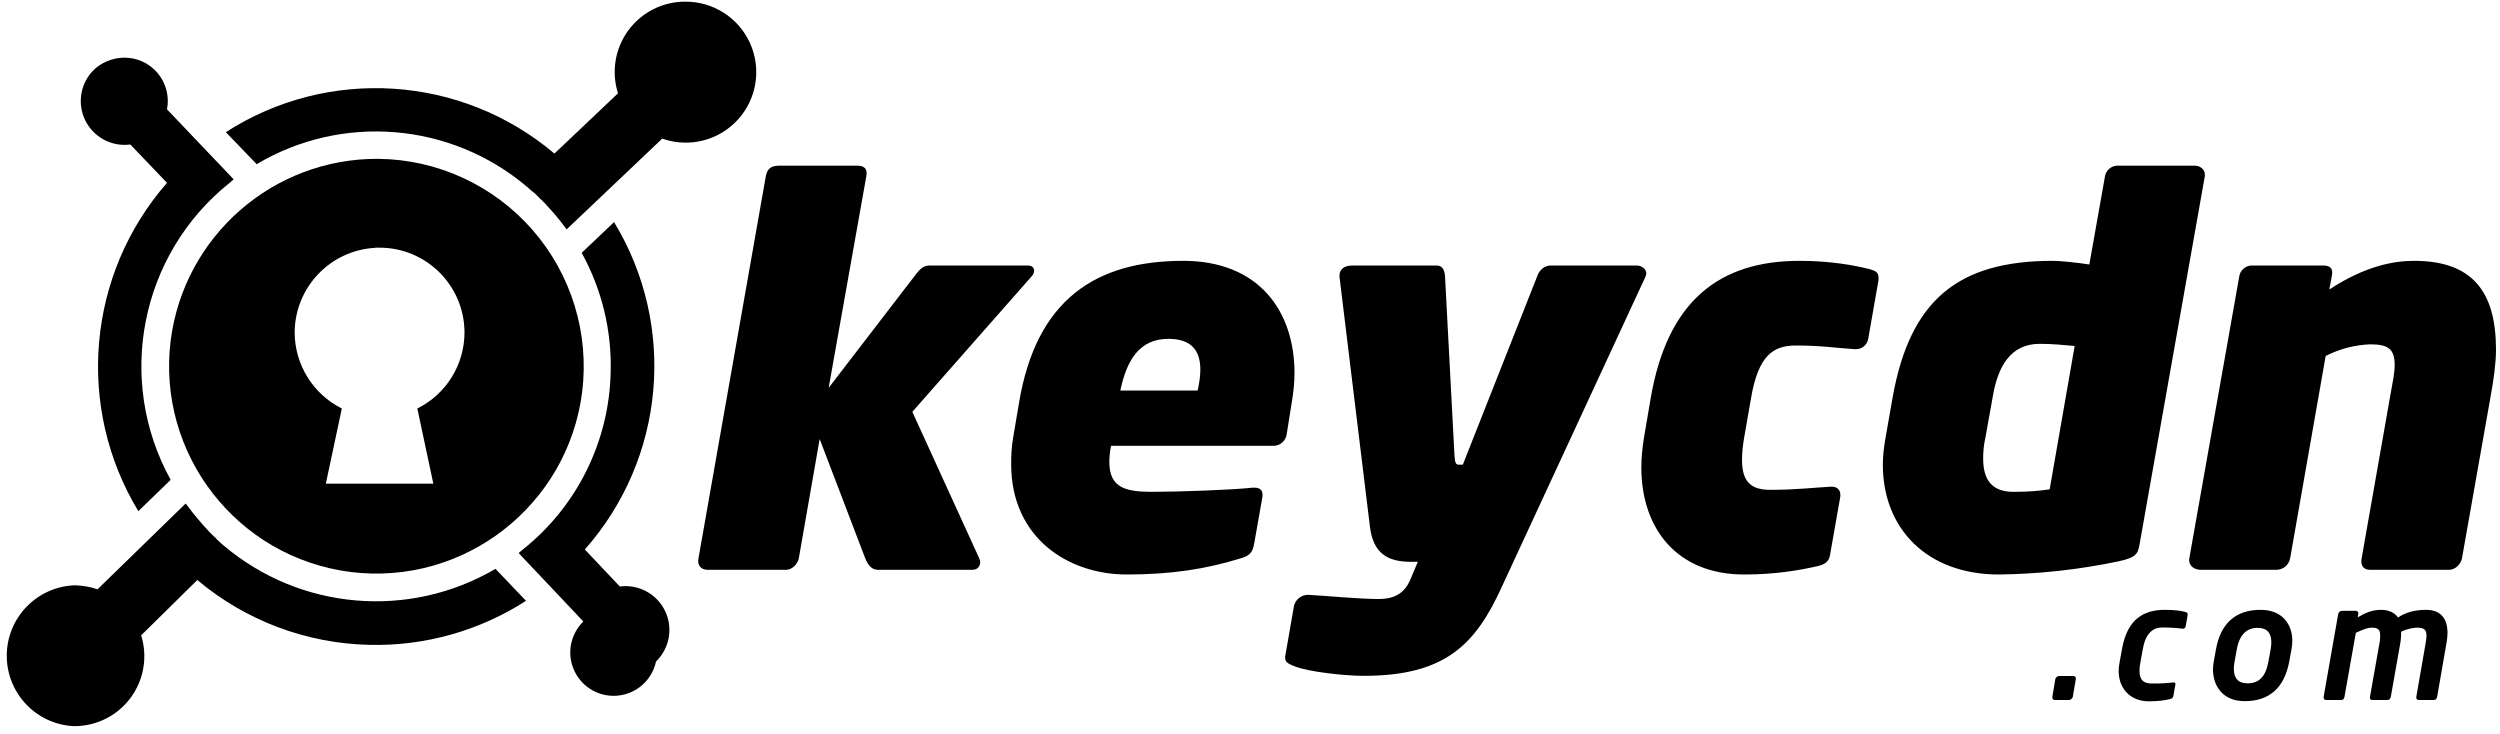
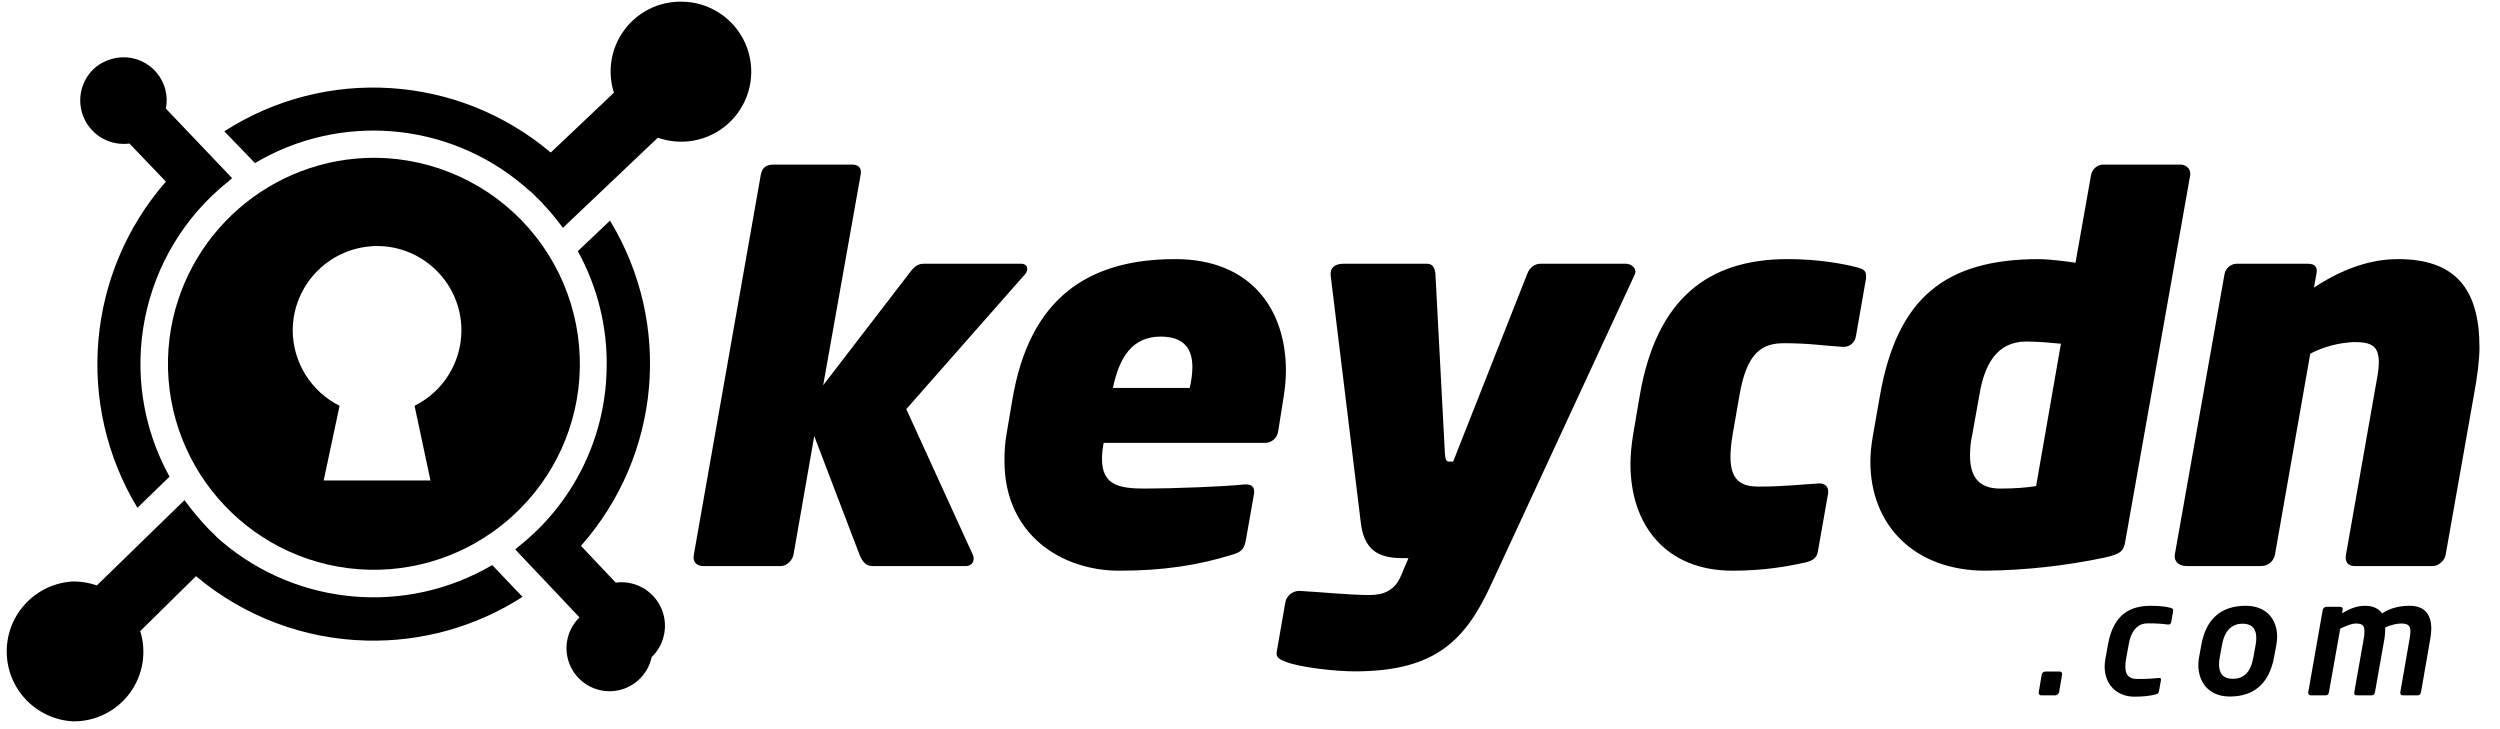
- <svg viewBox="0 0 150 44">
+ <svg viewBox="0 0 151 44">
  <path d="m4.54 35.12c.42.02.85.08 1.25.22l.06.02 5.29-5.15.2.26c.27.37.56.7.86 1.05l.12.13.22.24.13.13.13.13.11.1.13.14.12.11.14.13.13.11a14.16 14.16 0 0 0 16.3 1.39l.4.42 1.43 1.5a16.62 16.62 0 0 1 -9.44 2.64 16.6 16.6 0 0 1 -10.27-3.88l.01-.03-3.39 3.34a4.2 4.2 0 0 1 -4.04 5.45 4.23 4.23 0 0 1 0-8.45h.1zm32.3-21.8a16.62 16.62 0 0 1 -1.75 19.65l.02.02 2.08 2.2a2.63 2.63 0 0 1 2.17 4.5 2.6 2.6 0 1 1 -4.36-2.4c-.97-1.02-2.68-2.85-3.67-3.88l-.21-.23.24-.2a13.98 13.98 0 0 0 5.28-10.65 14 14 0 0 0 -1.74-7.16l1.94-1.84zm-29.44-9.86a2.6 2.6 0 0 1 2.62 3.1l4 4.2-.23.2a14.09 14.09 0 0 0 -3.55 17.83l-1.94 1.88a16.76 16.76 0 0 1 1.72-19.7l-2.2-2.3a2.63 2.63 0 0 1 -2.17-4.5c.41-.38.94-.62 1.5-.69l.24-.02zm33.71-3.36a4.23 4.23 0 1 1 -1.31 8.24l-.07-.02-5.73 5.44-.2-.26c-.3-.4-.64-.8-1-1.18l-.06-.08-.18-.17-.03-.04-.12-.1-.03-.04-.15-.15-.1-.1-.12-.1-.15-.12-.11-.1-.15-.13a14.03 14.03 0 0 0 -16.2-1.34l-1.85-1.92a16.62 16.62 0 0 1 19.7 1.27h.03l3.8-3.6a4.22 4.22 0 0 1 4.03-5.5z" />
  <path d="m22.7 9.53a12.46 12.46 0 0 1 12.23 13.99 12.46 12.46 0 0 1 -13.89 10.8 12.46 12.46 0 0 1 -10.8-13.89 12.48 12.48 0 0 1 12.46-10.9zm-.19 5.34a5.11 5.11 0 0 0 -4.83 5.08 5.12 5.12 0 0 0 2.83 4.56l-.96 4.51h6.45l-.96-4.51a5.1 5.1 0 0 0 2.83-4.56 5.1 5.1 0 0 0 -5.09-5.09h-.26zm.1-.03h-.02z" />
  <path d="m55.83 15.93c-.31 0-.53.06-.9.56l-5.21 6.78 2.26-12.7c.09-.47-.16-.63-.54-.63h-4.7c-.57 0-.72.28-.79.63l-4.04 22.92c-.1.5.22.7.56.7h4.7c.35 0 .7-.35.76-.7l1.25-7.15 2.73 7.15c.2.5.44.7.79.7h5.64c.41 0 .57-.38.41-.7l-4.01-8.78 7.15-8.12c.25-.25.22-.66-.22-.66zm21.84 6.46c0-3.73-2.14-6.74-6.68-6.74-5.24 0-8.82 2.32-9.85 8.53l-.35 2.07c-.1.56-.12 1.1-.12 1.6 0 4.45 3.45 6.62 6.93 6.62 2.63 0 4.77-.32 6.87-.98.53-.15.69-.37.78-.87l.5-2.83v-.12c0-.28-.19-.41-.47-.41h-.12c-1.2.13-4.36.25-6.02.25-1.57 0-2.58-.22-2.58-1.79 0-.28.03-.6.1-.97h9.75a.8.8 0 0 0 .79-.69l.3-1.88c.1-.6.17-1.2.17-1.79zm-5.65-.22c0 .38-.06.82-.16 1.26h-4.64c.38-1.8 1.13-3.1 2.89-3.1 1.4 0 1.91.74 1.91 1.84zm26.76-5.77c0-.25-.28-.47-.57-.47h-5.17c-.35 0-.66.25-.79.6l-4.48 11.35h-.25c-.19 0-.22-.16-.25-.53l-.57-10.8c-.03-.34-.15-.62-.5-.62h-5.05c-.53 0-.78.25-.78.6v.09l1.82 14.93c.18 1.6 1 2.16 2.47 2.16h.41l-.44 1.04c-.37.9-1.03 1.19-1.91 1.19-1.2 0-3.07-.19-4.23-.25h-.04a.87.87 0 0 0 -.81.66l-.53 3.04v.1c0 .28.28.37.6.5.8.31 2.88.56 4.13.56 4.93 0 6.71-1.94 8.25-5.3l8.63-18.63a.58.58 0 0 0 .06-.22zm13.93.25c0-.31-.18-.4-.53-.5-.85-.22-2.35-.5-4.2-.5-4.83 0-7.94 2.41-8.94 8.25l-.4 2.35c-.1.63-.16 1.22-.16 1.79 0 3.67 2.13 6.43 6.17 6.43 1.85 0 3.3-.25 4.4-.5.43-.1.68-.26.75-.66l.62-3.52v-.12c0-.28-.21-.47-.5-.47h-.06c-1.1.06-2.1.19-3.64.19-1.06 0-1.7-.38-1.7-1.8 0-.37.04-.8.13-1.34l.41-2.35c.44-2.6 1.35-3.17 2.7-3.17 1.54 0 2.48.16 3.54.22h.07c.34 0 .65-.25.72-.6l.62-3.54zm19.58-6.18c0-.31-.28-.53-.6-.53h-4.67a.77.77 0 0 0 -.72.63l-.94 5.3c-.63-.1-1.7-.22-2.2-.22-5.7 0-8.56 2.38-9.6 8.18l-.43 2.45c-.1.56-.16 1.1-.16 1.6 0 3.86 2.67 6.59 6.96 6.59a37 37 0 0 0 7.18-.79c1-.22 1.16-.4 1.26-1l3.92-22.11zm-7.81 10.29-1.5 8.6c-.6.09-1.26.15-2.17.15-1.35 0-1.82-.78-1.82-2 0-.38.03-.8.13-1.23l.44-2.45c.3-1.82 1.06-3.2 2.82-3.2.75 0 1.47.07 2.1.13zm25.28.22c0-3.51-1.44-5.33-4.92-5.33-1.16 0-2.89.28-5.08 1.72l.15-.81c.1-.47-.12-.63-.53-.63h-4.3a.77.77 0 0 0 -.72.63l-3 16.93c-.07.44.27.7.71.7h4.49c.47 0 .78-.32.85-.7l2.13-12.13a6.39 6.39 0 0 1 2.66-.7c1.07 0 1.48.26 1.48 1.23 0 .53-.13 1.07-.22 1.6l-1.76 10c-.06.32 0 .7.54.7h4.7c.38 0 .72-.35.78-.7l1.73-9.78c.16-.88.31-1.91.31-2.73zm-25.21 19.72c0-.08-.06-.14-.16-.14h-.84c-.1 0-.2.07-.23.18l-.18 1.07v.04c0 .08.06.15.15.15h.85c.1 0 .2-.09.23-.19l.18-1.07zm5.35-4.11c-1.23 0-2.24.51-2.57 2.3l-.16.88c-.03.17-.05.33-.05.49 0 1.08.73 1.82 1.81 1.82.58 0 1.02-.07 1.24-.13.2-.04.21-.1.24-.24l.11-.62c.02-.12-.02-.16-.17-.14-.34.04-.62.06-1.24.06-.39 0-.74-.12-.74-.76 0-.14.01-.3.05-.48l.16-.88c.18-.98.68-1.24 1.13-1.24.62 0 .9.03 1.21.07.15.02.2-.04.22-.15l.11-.61c.03-.16 0-.21-.16-.25-.2-.06-.61-.12-1.2-.12zm7.64 1.87c0-1-.6-1.87-1.9-1.87-1.49 0-2.4.8-2.68 2.36l-.14.77c-.03.15-.04.3-.04.45 0 1 .6 1.9 1.9 1.9 1.48 0 2.37-.8 2.67-2.35l.14-.77c.03-.16.05-.33.05-.5zm-1.26.07c0 .12-.01.27-.04.42l-.14.77c-.16.88-.57 1.28-1.24 1.28-.56 0-.83-.3-.83-.87 0-.12.01-.26.04-.41l.14-.77c.17-.94.66-1.28 1.24-1.28.56 0 .83.3.83.86zm10.57-.56c0-.85-.4-1.38-1.3-1.38-.66 0-1.2.15-1.67.46-.17-.24-.48-.46-1.02-.46-.56 0-.96.2-1.4.45l.04-.2c.02-.1-.04-.19-.16-.19h-.83c-.1 0-.2.09-.22.2l-.87 4.95c-.02.12.04.2.15.2h.88c.17 0 .2-.1.22-.2l.68-3.83c.42-.2.73-.31.92-.31.4 0 .54.1.54.45 0 .13 0 .28-.04.47l-.57 3.22c-.03.14.04.2.15.2h.87c.17 0 .21-.1.23-.2l.57-3.22c.04-.24.05-.49.05-.68.37-.18.77-.24.95-.24.41 0 .57.11.57.48a3 3 0 0 1 -.05.44l-.56 3.22c-.02.12.03.2.15.2h.87c.18 0 .2-.1.23-.2l.56-3.22c.04-.22.06-.42.06-.6z" />
</svg>
